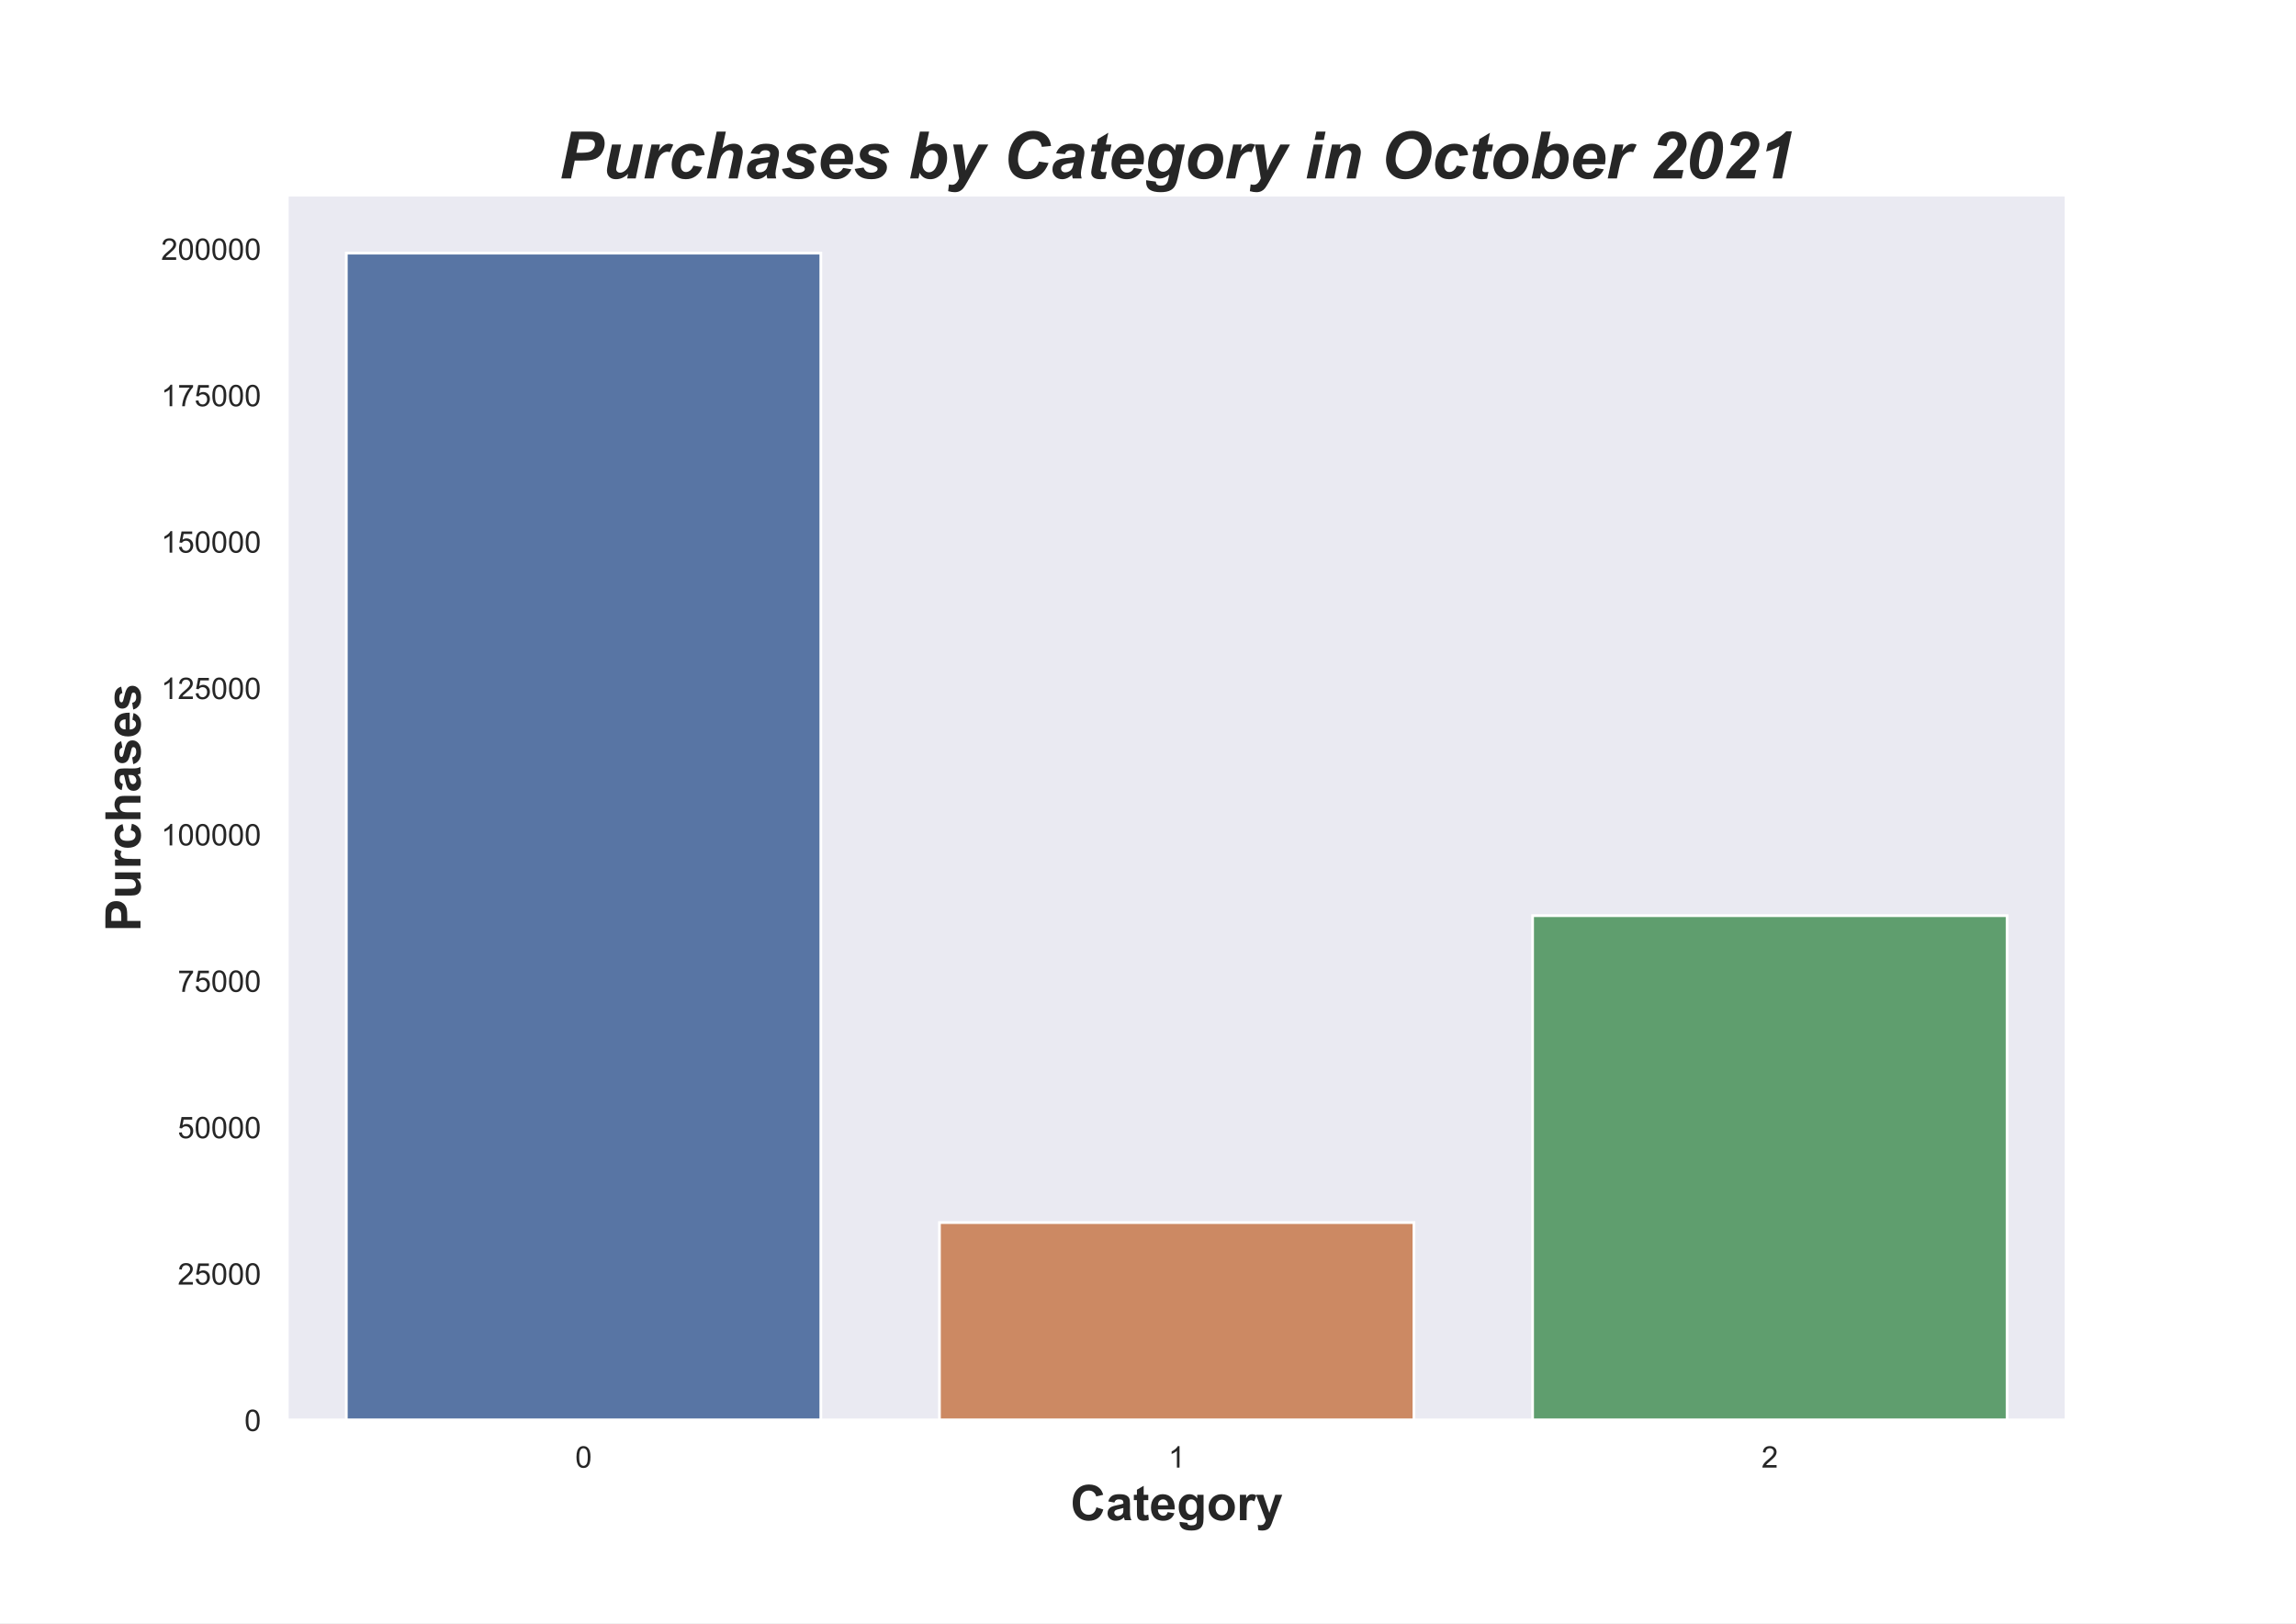
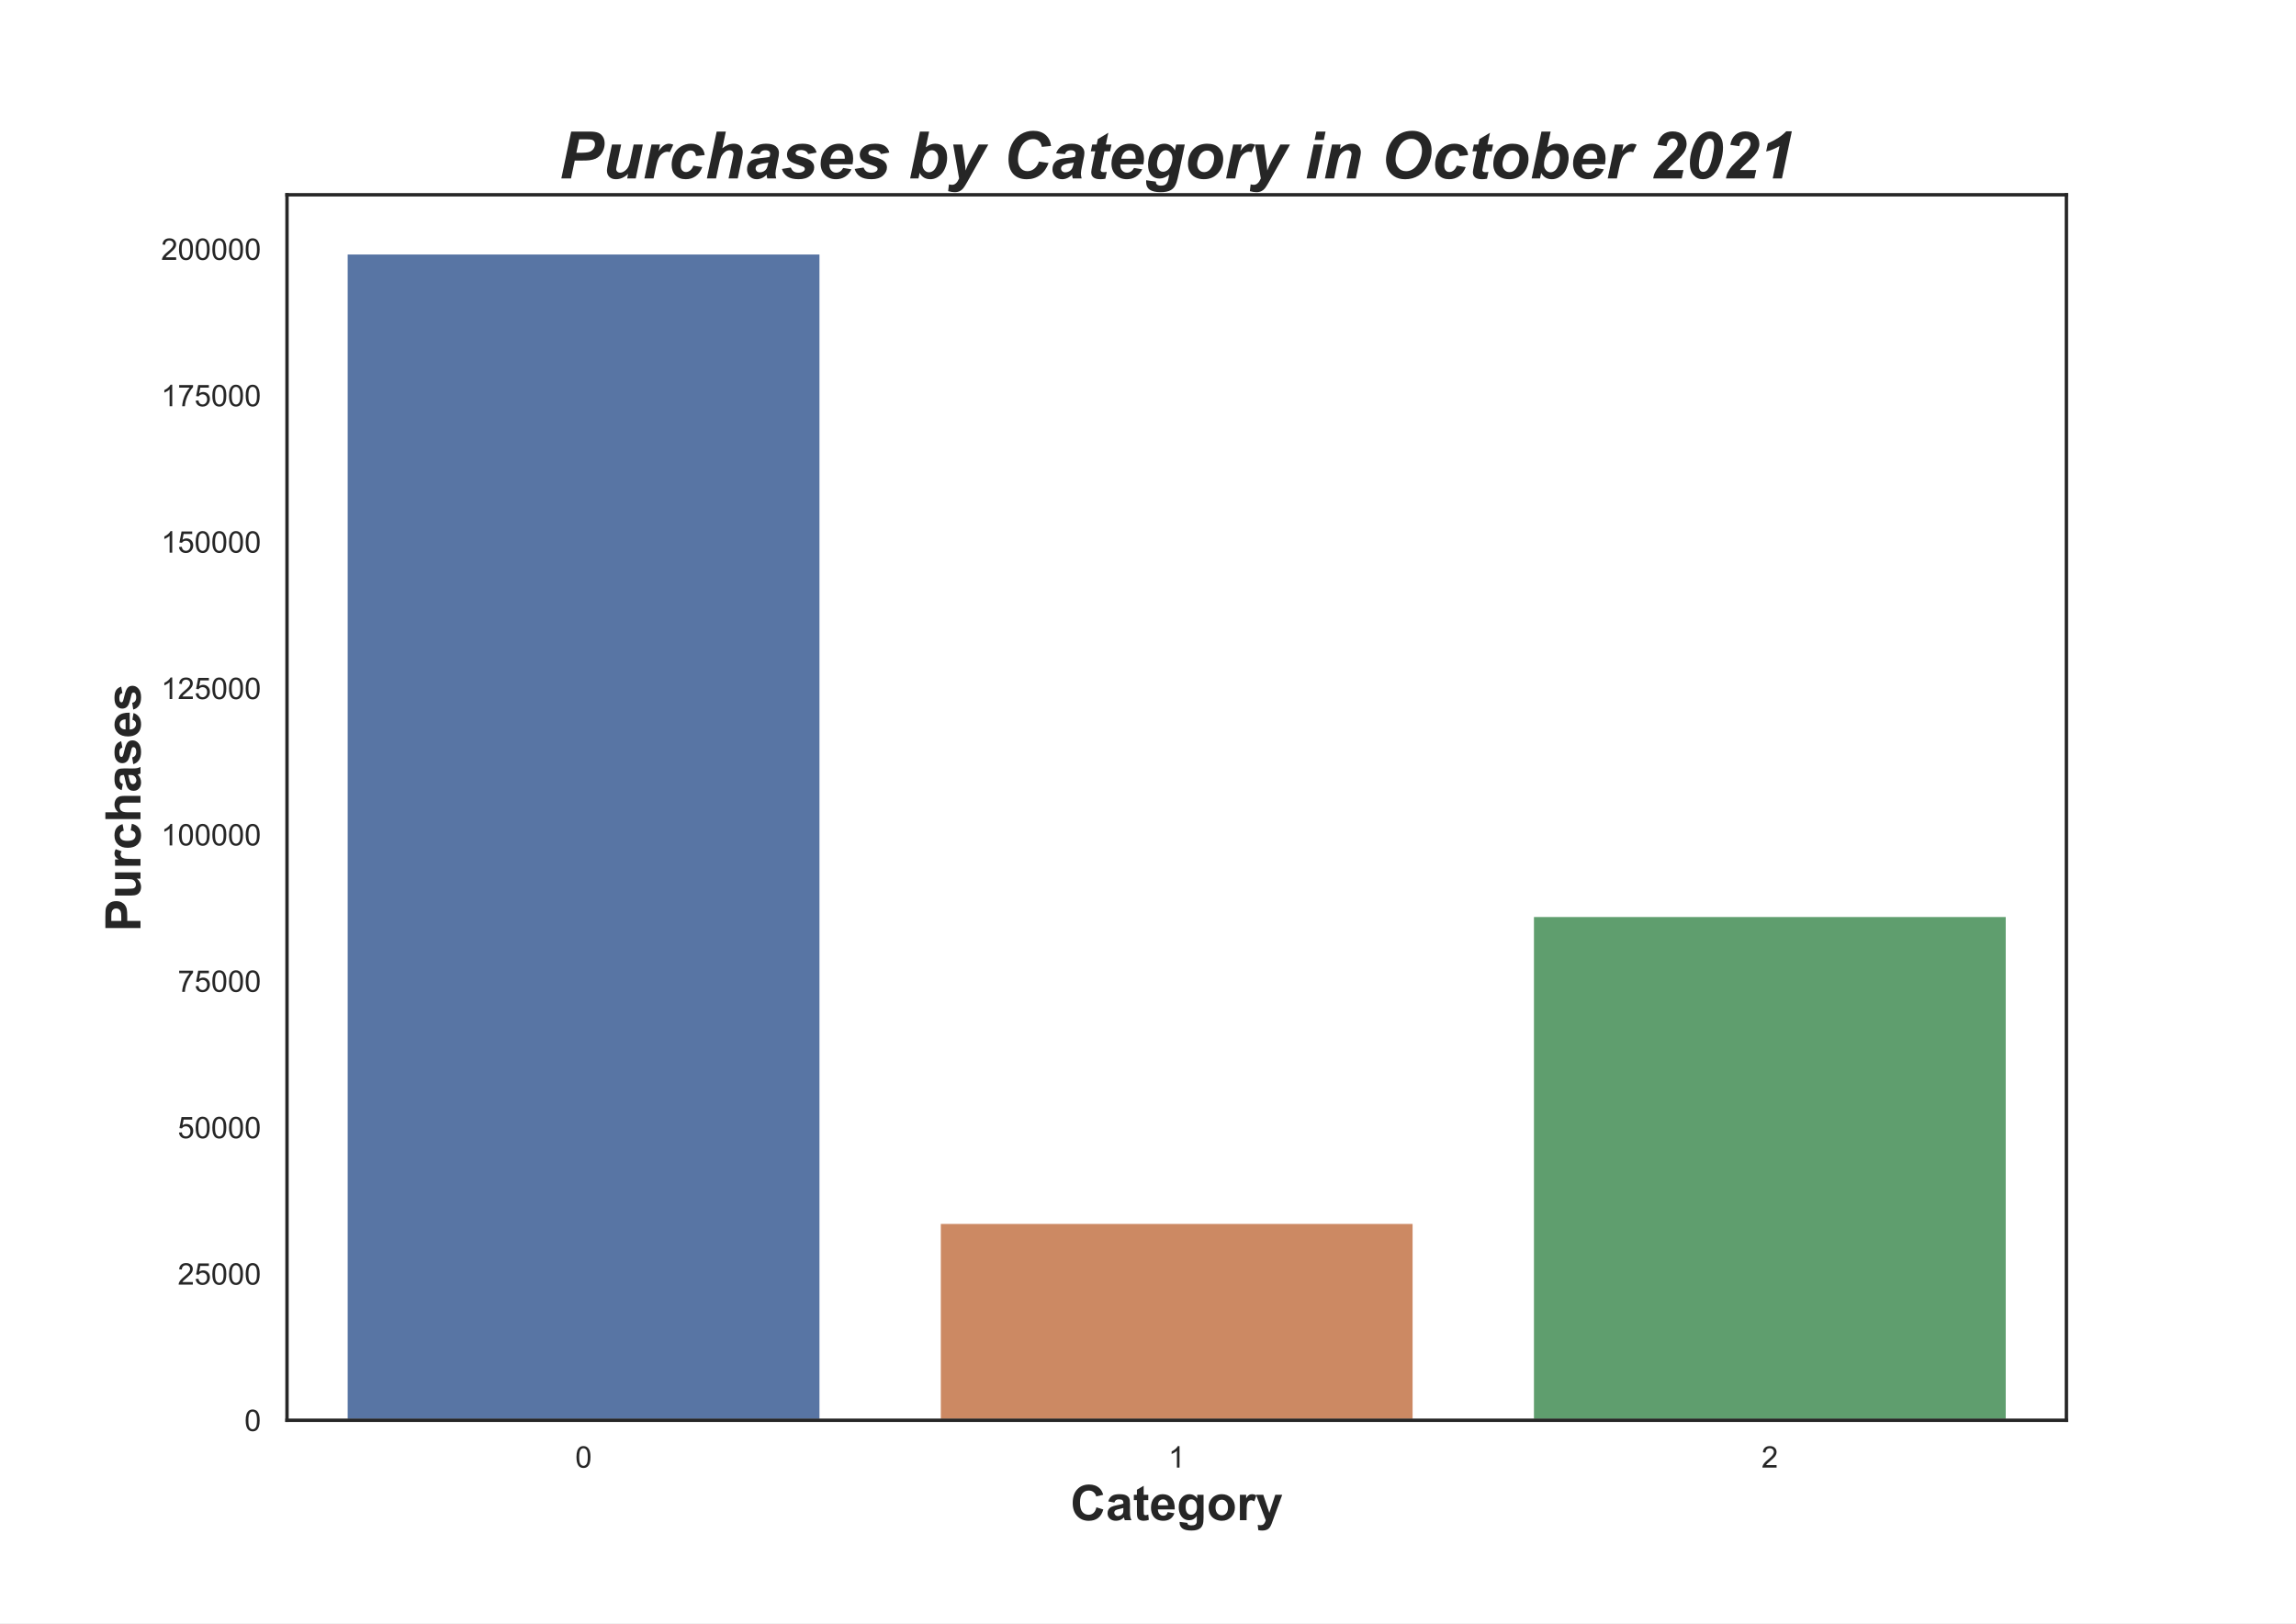
<svg xmlns="http://www.w3.org/2000/svg" xmlns:xlink="http://www.w3.org/1999/xlink" height="595.44pt" version="1.1" viewBox="0 0 842.4 595.44" width="842.4pt">
  <defs>
    <style type="text/css">
*{stroke-linecap:butt;stroke-linejoin:round;}
  </style>
  </defs>
  <g id="figure_1">
    <g id="patch_1">
      <path d="M 0 595.44  L 842.4 595.44  L 842.4 0  L 0 0  z " style="fill:#ffffff;" />
    </g>
    <g id="axes_1">
      <g id="patch_2">
-         <path d="M 105.3 521.01  L 758.16 521.01  L 758.16 71.453  L 105.3 71.453  z " style="fill:#eaeaf2;" />
+         <path d="M 105.3 521.01  L 758.16 521.01  L 758.16 71.453  L 105.3 71.453  z " style="fill:#ffffff;" />
      </g>
      <g id="matplotlib.axis_1">
        <g id="xtick_1">
          <g id="text_1">
            <defs>
              <path d="M 4.156 35.297  Q 4.156 48 6.766 55.734  Q 9.375 63.484 14.516 67.672  Q 19.672 71.875 27.484 71.875  Q 33.25 71.875 37.594 69.547  Q 41.938 67.234 44.766 62.859  Q 47.609 58.5 49.219 52.219  Q 50.828 45.953 50.828 35.297  Q 50.828 22.703 48.234 14.969  Q 45.656 7.234 40.5 3  Q 35.359 -1.219 27.484 -1.219  Q 17.141 -1.219 11.234 6.203  Q 4.156 15.141 4.156 35.297  z M 13.188 35.297  Q 13.188 17.672 17.312 11.828  Q 21.438 6 27.484 6  Q 33.547 6 37.672 11.859  Q 41.797 17.719 41.797 35.297  Q 41.797 52.984 37.672 58.781  Q 33.547 64.594 27.391 64.594  Q 21.344 64.594 17.719 59.469  Q 13.188 52.938 13.188 35.297  z " id="ArialMT-48" />
            </defs>
            <g style="fill:#262626;" transform="translate(211.0515 538.3836)scale(0.11 -0.11)">
              <use xlink:href="#ArialMT-48" />
            </g>
          </g>
        </g>
        <g id="xtick_2">
          <g id="text_2">
            <defs>
              <path d="M 37.25 0  L 28.469 0  L 28.469 56  Q 25.297 52.984 20.141 49.953  Q 14.984 46.922 10.891 45.406  L 10.891 53.906  Q 18.266 57.375 23.781 62.297  Q 29.297 67.234 31.594 71.875  L 37.25 71.875  z " id="ArialMT-49" />
            </defs>
            <g style="fill:#262626;" transform="translate(428.6715 538.3836)scale(0.11 -0.11)">
              <use xlink:href="#ArialMT-49" />
            </g>
          </g>
        </g>
        <g id="xtick_3">
          <g id="text_3">
            <defs>
              <path d="M 50.344 8.453  L 50.344 0  L 3.031 0  Q 2.938 3.172 4.047 6.109  Q 5.859 10.938 9.828 15.625  Q 13.812 20.312 21.344 26.469  Q 33.016 36.031 37.109 41.625  Q 41.219 47.219 41.219 52.203  Q 41.219 57.422 37.469 61  Q 33.734 64.594 27.734 64.594  Q 21.391 64.594 17.578 60.781  Q 13.766 56.984 13.719 50.25  L 4.688 51.172  Q 5.609 61.281 11.656 66.578  Q 17.719 71.875 27.938 71.875  Q 38.234 71.875 44.234 66.156  Q 50.25 60.453 50.25 52  Q 50.25 47.703 48.484 43.547  Q 46.734 39.406 42.656 34.812  Q 38.578 30.219 29.109 22.219  Q 21.188 15.578 18.938 13.203  Q 16.703 10.844 15.234 8.453  z " id="ArialMT-50" />
            </defs>
            <g style="fill:#262626;" transform="translate(646.2915 538.3836)scale(0.11 -0.11)">
              <use xlink:href="#ArialMT-50" />
            </g>
          </g>
        </g>
        <g id="text_4">
          <defs>
            <path d="M 53.078 26.312  L 67.094 21.875  Q 63.875 10.156 56.375 4.469  Q 48.875 -1.219 37.359 -1.219  Q 23.094 -1.219 13.906 8.516  Q 4.734 18.266 4.734 35.156  Q 4.734 53.031 13.953 62.906  Q 23.188 72.797 38.234 72.797  Q 51.375 72.797 59.578 65.047  Q 64.453 60.453 66.891 51.859  L 52.594 48.438  Q 51.312 54 47.281 57.219  Q 43.266 60.453 37.5 60.453  Q 29.547 60.453 24.578 54.734  Q 19.625 49.031 19.625 36.234  Q 19.625 22.656 24.5 16.891  Q 29.391 11.141 37.203 11.141  Q 42.969 11.141 47.109 14.797  Q 51.266 18.453 53.078 26.312  z " id="Arial-BoldMT-67" />
            <path d="M 17.438 36.031  L 4.984 38.281  Q 7.078 45.797 12.203 49.406  Q 17.328 53.031 27.438 53.031  Q 36.625 53.031 41.109 50.859  Q 45.609 48.688 47.438 45.344  Q 49.266 42 49.266 33.062  L 49.125 17.047  Q 49.125 10.203 49.781 6.953  Q 50.438 3.719 52.25 0  L 38.672 0  Q 38.141 1.375 37.359 4.047  Q 37.016 5.281 36.859 5.672  Q 33.344 2.25 29.344 0.531  Q 25.344 -1.172 20.797 -1.172  Q 12.797 -1.172 8.172 3.172  Q 3.562 7.516 3.562 14.156  Q 3.562 18.562 5.656 22  Q 7.766 25.438 11.547 27.266  Q 15.328 29.109 22.469 30.469  Q 32.078 32.281 35.797 33.844  L 35.797 35.203  Q 35.797 39.156 33.844 40.844  Q 31.891 42.531 26.469 42.531  Q 22.797 42.531 20.75 41.094  Q 18.703 39.656 17.438 36.031  z M 35.797 24.906  Q 33.156 24.031 27.438 22.797  Q 21.734 21.578 19.969 20.406  Q 17.281 18.5 17.281 15.578  Q 17.281 12.703 19.422 10.594  Q 21.578 8.5 24.906 8.5  Q 28.609 8.5 31.984 10.938  Q 34.469 12.797 35.25 15.484  Q 35.797 17.234 35.797 22.172  z " id="Arial-BoldMT-97" />
            <path d="M 30.953 51.859  L 30.953 40.922  L 21.578 40.922  L 21.578 20.016  Q 21.578 13.672 21.844 12.625  Q 22.125 11.578 23.078 10.891  Q 24.031 10.203 25.391 10.203  Q 27.297 10.203 30.906 11.531  L 32.078 0.875  Q 27.297 -1.172 21.234 -1.172  Q 17.531 -1.172 14.547 0.062  Q 11.578 1.312 10.188 3.297  Q 8.797 5.281 8.25 8.641  Q 7.812 11.031 7.812 18.312  L 7.812 40.922  L 1.516 40.922  L 1.516 51.859  L 7.812 51.859  L 7.812 62.156  L 21.578 70.172  L 21.578 51.859  z " id="Arial-BoldMT-116" />
            <path d="M 37.203 16.5  L 50.875 14.203  Q 48.25 6.688 42.547 2.75  Q 36.859 -1.172 28.328 -1.172  Q 14.797 -1.172 8.297 7.672  Q 3.172 14.75 3.172 25.531  Q 3.172 38.422 9.906 45.719  Q 16.656 53.031 26.953 53.031  Q 38.531 53.031 45.219 45.391  Q 51.906 37.75 51.609 21.969  L 17.234 21.969  Q 17.391 15.875 20.562 12.469  Q 23.734 9.078 28.469 9.078  Q 31.688 9.078 33.875 10.828  Q 36.078 12.594 37.203 16.5  z M 37.984 30.375  Q 37.844 36.328 34.906 39.422  Q 31.984 42.531 27.781 42.531  Q 23.297 42.531 20.359 39.266  Q 17.438 35.984 17.484 30.375  z " id="Arial-BoldMT-101" />
            <path d="M 5.906 -3.422  L 21.578 -5.328  Q 21.969 -8.062 23.391 -9.078  Q 25.344 -10.547 29.547 -10.547  Q 34.906 -10.547 37.594 -8.938  Q 39.406 -7.859 40.328 -5.469  Q 40.969 -3.766 40.969 0.828  L 40.969 8.406  Q 34.812 0 25.438 0  Q 14.984 0 8.891 8.844  Q 4.109 15.828 4.109 26.219  Q 4.109 39.266 10.375 46.141  Q 16.656 53.031 25.984 53.031  Q 35.594 53.031 41.844 44.578  L 41.844 51.859  L 54.688 51.859  L 54.688 5.328  Q 54.688 -3.859 53.172 -8.391  Q 51.656 -12.938 48.922 -15.516  Q 46.188 -18.109 41.625 -19.578  Q 37.062 -21.047 30.078 -21.047  Q 16.891 -21.047 11.375 -16.531  Q 5.859 -12.016 5.859 -5.078  Q 5.859 -4.391 5.906 -3.422  z M 18.172 27  Q 18.172 18.75 21.359 14.906  Q 24.562 11.078 29.25 11.078  Q 34.281 11.078 37.75 15.016  Q 41.219 18.953 41.219 26.656  Q 41.219 34.719 37.891 38.625  Q 34.578 42.531 29.5 42.531  Q 24.562 42.531 21.359 38.688  Q 18.172 34.859 18.172 27  z " id="Arial-BoldMT-103" />
            <path d="M 4 26.656  Q 4 33.5 7.375 39.891  Q 10.75 46.297 16.922 49.656  Q 23.094 53.031 30.719 53.031  Q 42.484 53.031 50 45.391  Q 57.516 37.75 57.516 26.078  Q 57.516 14.312 49.922 6.562  Q 42.328 -1.172 30.812 -1.172  Q 23.688 -1.172 17.219 2.047  Q 10.75 5.281 7.375 11.5  Q 4 17.719 4 26.656  z M 18.062 25.922  Q 18.062 18.219 21.719 14.109  Q 25.391 10.016 30.766 10.016  Q 36.141 10.016 39.766 14.109  Q 43.406 18.219 43.406 26.031  Q 43.406 33.641 39.766 37.734  Q 36.141 41.844 30.766 41.844  Q 25.391 41.844 21.719 37.734  Q 18.062 33.641 18.062 25.922  z " id="Arial-BoldMT-111" />
            <path d="M 20.312 0  L 6.594 0  L 6.594 51.859  L 19.344 51.859  L 19.344 44.484  Q 22.609 49.703 25.219 51.359  Q 27.828 53.031 31.156 53.031  Q 35.844 53.031 40.188 50.438  L 35.938 38.484  Q 32.469 40.719 29.5 40.719  Q 26.609 40.719 24.609 39.125  Q 22.609 37.547 21.453 33.391  Q 20.312 29.25 20.312 16.016  z " id="Arial-BoldMT-114" />
            <path d="M 0.688 51.859  L 15.281 51.859  L 27.688 15.047  L 39.797 51.859  L 54 51.859  L 35.688 1.953  L 32.422 -7.078  Q 30.609 -11.625 28.969 -14.016  Q 27.344 -16.406 25.219 -17.891  Q 23.094 -19.391 19.984 -20.219  Q 16.891 -21.047 12.984 -21.047  Q 9.031 -21.047 5.219 -20.219  L 4 -9.469  Q 7.234 -10.109 9.812 -10.109  Q 14.594 -10.109 16.891 -7.297  Q 19.188 -4.5 20.406 -0.141  z " id="Arial-BoldMT-121" />
          </defs>
          <g style="fill:#262626;" transform="translate(392.722 557.6733)scale(0.18 -0.18)">
            <use xlink:href="#Arial-BoldMT-67" />
            <use x="72.217" xlink:href="#Arial-BoldMT-97" />
            <use x="127.832" xlink:href="#Arial-BoldMT-116" />
            <use x="161.133" xlink:href="#Arial-BoldMT-101" />
            <use x="216.748" xlink:href="#Arial-BoldMT-103" />
            <use x="277.832" xlink:href="#Arial-BoldMT-111" />
            <use x="338.916" xlink:href="#Arial-BoldMT-114" />
            <use x="377.832" xlink:href="#Arial-BoldMT-121" />
          </g>
        </g>
      </g>
      <g id="matplotlib.axis_2">
        <g id="ytick_1">
          <g id="text_5">
            <g style="fill:#262626;" transform="translate(89.68297 524.9468)scale(0.11 -0.11)">
              <use xlink:href="#ArialMT-48" />
            </g>
          </g>
        </g>
        <g id="ytick_2">
          <g id="text_6">
            <defs>
              <path d="M 4.156 18.75  L 13.375 19.531  Q 14.406 12.797 18.141 9.391  Q 21.875 6 27.156 6  Q 33.5 6 37.891 10.781  Q 42.281 15.578 42.281 23.484  Q 42.281 31 38.062 35.344  Q 33.844 39.703 27 39.703  Q 22.75 39.703 19.328 37.766  Q 15.922 35.844 13.969 32.766  L 5.719 33.844  L 12.641 70.609  L 48.25 70.609  L 48.25 62.203  L 19.672 62.203  L 15.828 42.969  Q 22.266 47.469 29.344 47.469  Q 38.719 47.469 45.156 40.969  Q 51.609 34.469 51.609 24.266  Q 51.609 14.547 45.953 7.469  Q 39.062 -1.219 27.156 -1.219  Q 17.391 -1.219 11.203 4.25  Q 5.031 9.719 4.156 18.75  z " id="ArialMT-53" />
            </defs>
            <g style="fill:#262626;" transform="translate(65.21484 471.2442)scale(0.11 -0.11)">
              <use xlink:href="#ArialMT-50" />
              <use x="55.615" xlink:href="#ArialMT-53" />
              <use x="111.23" xlink:href="#ArialMT-48" />
              <use x="166.846" xlink:href="#ArialMT-48" />
              <use x="222.461" xlink:href="#ArialMT-48" />
            </g>
          </g>
        </g>
        <g id="ytick_3">
          <g id="text_7">
            <g style="fill:#262626;" transform="translate(65.21484 417.5416)scale(0.11 -0.11)">
              <use xlink:href="#ArialMT-53" />
              <use x="55.615" xlink:href="#ArialMT-48" />
              <use x="111.23" xlink:href="#ArialMT-48" />
              <use x="166.846" xlink:href="#ArialMT-48" />
              <use x="222.461" xlink:href="#ArialMT-48" />
            </g>
          </g>
        </g>
        <g id="ytick_4">
          <g id="text_8">
            <defs>
              <path d="M 4.734 62.203  L 4.734 70.656  L 51.078 70.656  L 51.078 63.812  Q 44.234 56.547 37.516 44.484  Q 30.812 32.422 27.156 19.672  Q 24.516 10.688 23.781 0  L 14.75 0  Q 14.891 8.453 18.062 20.406  Q 21.234 32.375 27.172 43.484  Q 33.109 54.594 39.797 62.203  z " id="ArialMT-55" />
            </defs>
            <g style="fill:#262626;" transform="translate(65.21484 363.8391)scale(0.11 -0.11)">
              <use xlink:href="#ArialMT-55" />
              <use x="55.615" xlink:href="#ArialMT-53" />
              <use x="111.23" xlink:href="#ArialMT-48" />
              <use x="166.846" xlink:href="#ArialMT-48" />
              <use x="222.461" xlink:href="#ArialMT-48" />
            </g>
          </g>
        </g>
        <g id="ytick_5">
          <g id="text_9">
            <g style="fill:#262626;" transform="translate(59.09781 310.1365)scale(0.11 -0.11)">
              <use xlink:href="#ArialMT-49" />
              <use x="55.615" xlink:href="#ArialMT-48" />
              <use x="111.23" xlink:href="#ArialMT-48" />
              <use x="166.846" xlink:href="#ArialMT-48" />
              <use x="222.461" xlink:href="#ArialMT-48" />
              <use x="278.076" xlink:href="#ArialMT-48" />
            </g>
          </g>
        </g>
        <g id="ytick_6">
          <g id="text_10">
            <g style="fill:#262626;" transform="translate(59.09781 256.4339)scale(0.11 -0.11)">
              <use xlink:href="#ArialMT-49" />
              <use x="55.615" xlink:href="#ArialMT-50" />
              <use x="111.23" xlink:href="#ArialMT-53" />
              <use x="166.846" xlink:href="#ArialMT-48" />
              <use x="222.461" xlink:href="#ArialMT-48" />
              <use x="278.076" xlink:href="#ArialMT-48" />
            </g>
          </g>
        </g>
        <g id="ytick_7">
          <g id="text_11">
            <g style="fill:#262626;" transform="translate(59.09781 202.7313)scale(0.11 -0.11)">
              <use xlink:href="#ArialMT-49" />
              <use x="55.615" xlink:href="#ArialMT-53" />
              <use x="111.23" xlink:href="#ArialMT-48" />
              <use x="166.846" xlink:href="#ArialMT-48" />
              <use x="222.461" xlink:href="#ArialMT-48" />
              <use x="278.076" xlink:href="#ArialMT-48" />
            </g>
          </g>
        </g>
        <g id="ytick_8">
          <g id="text_12">
            <g style="fill:#262626;" transform="translate(59.09781 149.0287)scale(0.11 -0.11)">
              <use xlink:href="#ArialMT-49" />
              <use x="55.615" xlink:href="#ArialMT-55" />
              <use x="111.23" xlink:href="#ArialMT-53" />
              <use x="166.846" xlink:href="#ArialMT-48" />
              <use x="222.461" xlink:href="#ArialMT-48" />
              <use x="278.076" xlink:href="#ArialMT-48" />
            </g>
          </g>
        </g>
        <g id="ytick_9">
          <g id="text_13">
            <g style="fill:#262626;" transform="translate(59.09781 95.32615)scale(0.11 -0.11)">
              <use xlink:href="#ArialMT-50" />
              <use x="55.615" xlink:href="#ArialMT-48" />
              <use x="111.23" xlink:href="#ArialMT-48" />
              <use x="166.846" xlink:href="#ArialMT-48" />
              <use x="222.461" xlink:href="#ArialMT-48" />
              <use x="278.076" xlink:href="#ArialMT-48" />
            </g>
          </g>
        </g>
        <g id="text_14">
          <defs>
            <path d="M 7.281 0  L 7.281 71.578  L 30.469 71.578  Q 43.656 71.578 47.656 70.516  Q 53.812 68.891 57.953 63.5  Q 62.109 58.109 62.109 49.562  Q 62.109 42.969 59.719 38.469  Q 57.328 33.984 53.641 31.422  Q 49.953 28.859 46.141 28.031  Q 40.969 27 31.156 27  L 21.734 27  L 21.734 0  z M 21.734 59.469  L 21.734 39.156  L 29.641 39.156  Q 38.188 39.156 41.062 40.281  Q 43.953 41.406 45.578 43.797  Q 47.219 46.188 47.219 49.359  Q 47.219 53.266 44.922 55.797  Q 42.625 58.344 39.109 58.984  Q 36.531 59.469 28.719 59.469  z " id="Arial-BoldMT-80" />
            <path d="M 41.312 0  L 41.312 7.766  Q 38.484 3.609 33.859 1.219  Q 29.25 -1.172 24.125 -1.172  Q 18.891 -1.172 14.734 1.125  Q 10.594 3.422 8.734 7.562  Q 6.891 11.719 6.891 19.047  L 6.891 51.859  L 20.609 51.859  L 20.609 28.031  Q 20.609 17.094 21.359 14.625  Q 22.125 12.156 24.125 10.719  Q 26.125 9.281 29.203 9.281  Q 32.719 9.281 35.5 11.203  Q 38.281 13.141 39.297 15.984  Q 40.328 18.844 40.328 29.984  L 40.328 51.859  L 54.047 51.859  L 54.047 0  z " id="Arial-BoldMT-117" />
            <path d="M 52.391 36.531  L 38.875 34.078  Q 38.188 38.141 35.766 40.188  Q 33.344 42.234 29.5 42.234  Q 24.359 42.234 21.312 38.688  Q 18.266 35.156 18.266 26.859  Q 18.266 17.625 21.359 13.812  Q 24.469 10.016 29.688 10.016  Q 33.594 10.016 36.078 12.234  Q 38.578 14.453 39.594 19.875  L 53.078 17.578  Q 50.984 8.297 45.016 3.562  Q 39.062 -1.172 29.047 -1.172  Q 17.672 -1.172 10.906 6  Q 4.156 13.188 4.156 25.875  Q 4.156 38.719 10.938 45.875  Q 17.719 53.031 29.297 53.031  Q 38.766 53.031 44.359 48.953  Q 49.953 44.875 52.391 36.531  z " id="Arial-BoldMT-99" />
            <path d="M 20.844 71.578  L 20.844 45.266  Q 27.484 53.031 36.719 53.031  Q 41.453 53.031 45.266 51.266  Q 49.078 49.516 51 46.781  Q 52.938 44.047 53.641 40.719  Q 54.344 37.406 54.344 30.422  L 54.344 0  L 40.625 0  L 40.625 27.391  Q 40.625 35.547 39.844 37.734  Q 39.062 39.938 37.078 41.234  Q 35.109 42.531 32.125 42.531  Q 28.719 42.531 26.031 40.859  Q 23.344 39.203 22.094 35.859  Q 20.844 32.516 20.844 25.984  L 20.844 0  L 7.125 0  L 7.125 71.578  z " id="Arial-BoldMT-104" />
            <path d="M 2.344 14.797  L 16.109 16.891  Q 17 12.891 19.672 10.812  Q 22.359 8.734 27.203 8.734  Q 32.516 8.734 35.203 10.688  Q 37.016 12.062 37.016 14.359  Q 37.016 15.922 36.031 16.938  Q 35.016 17.922 31.453 18.75  Q 14.844 22.406 10.406 25.438  Q 4.25 29.641 4.25 37.109  Q 4.25 43.844 9.562 48.438  Q 14.891 53.031 26.078 53.031  Q 36.719 53.031 41.891 49.562  Q 47.078 46.094 49.031 39.312  L 36.078 36.922  Q 35.25 39.938 32.922 41.547  Q 30.609 43.172 26.312 43.172  Q 20.906 43.172 18.562 41.656  Q 17 40.578 17 38.875  Q 17 37.406 18.359 36.375  Q 20.219 35.016 31.172 32.516  Q 42.141 30.031 46.484 26.422  Q 50.781 22.75 50.781 16.219  Q 50.781 9.078 44.828 3.953  Q 38.875 -1.172 27.203 -1.172  Q 16.609 -1.172 10.422 3.125  Q 4.25 7.422 2.344 14.797  z " id="Arial-BoldMT-115" />
          </defs>
          <g style="fill:#262626;" transform="translate(51.54563 341.7559)rotate(-90)scale(0.18 -0.18)">
            <use xlink:href="#Arial-BoldMT-80" />
            <use x="66.699" xlink:href="#Arial-BoldMT-117" />
            <use x="127.783" xlink:href="#Arial-BoldMT-114" />
            <use x="166.699" xlink:href="#Arial-BoldMT-99" />
            <use x="222.314" xlink:href="#Arial-BoldMT-104" />
            <use x="283.398" xlink:href="#Arial-BoldMT-97" />
            <use x="339.014" xlink:href="#Arial-BoldMT-115" />
            <use x="394.629" xlink:href="#Arial-BoldMT-101" />
            <use x="450.244" xlink:href="#Arial-BoldMT-115" />
          </g>
        </g>
      </g>
      <g id="patch_3">
-         <path clip-path="url(#p8ffc4a33d9)" d="M 127.062 521.01  L 301.158 521.01  L 301.158 92.86  L 127.062 92.86  z " style="fill:#5875a4;stroke:#ffffff;stroke-linejoin:miter;" />
+         <path clip-path="url(#pc723adba0a)" d="M 127.062 521.01  L 301.158 521.01  L 301.158 92.86  L 127.062 92.86  z " style="fill:#5875a4;stroke:#ffffff;stroke-linejoin:miter;" />
      </g>
      <g id="patch_4">
-         <path clip-path="url(#p8ffc4a33d9)" d="M 344.682 521.01  L 518.778 521.01  L 518.778 448.485  L 344.682 448.485  z " style="fill:#cc8963;stroke:#ffffff;stroke-linejoin:miter;" />
+         <path clip-path="url(#pc723adba0a)" d="M 344.682 521.01  L 518.778 521.01  L 518.778 448.485  L 344.682 448.485  z " style="fill:#cc8963;stroke:#ffffff;stroke-linejoin:miter;" />
      </g>
      <g id="patch_5">
-         <path clip-path="url(#p8ffc4a33d9)" d="M 562.302 521.01  L 736.398 521.01  L 736.398 335.887  L 562.302 335.887  z " style="fill:#5f9e6e;stroke:#ffffff;stroke-linejoin:miter;" />
+         <path clip-path="url(#pc723adba0a)" d="M 562.302 521.01  L 736.398 521.01  L 736.398 335.887  L 562.302 335.887  z " style="fill:#5f9e6e;stroke:#ffffff;stroke-linejoin:miter;" />
      </g>
      <g id="line2d_1">
-         <path clip-path="url(#p8ffc4a33d9)" d="M 0 0  " style="fill:none;stroke:#424242;stroke-linecap:round;stroke-width:2.7;" />
+         <path clip-path="url(#pc723adba0a)" d="M 0 0  " style="fill:none;stroke:#424242;stroke-linecap:round;stroke-width:2.7;" />
      </g>
      <g id="line2d_2">
-         <path clip-path="url(#p8ffc4a33d9)" d="M 0 0  " style="fill:none;stroke:#424242;stroke-linecap:round;stroke-width:2.7;" />
+         <path clip-path="url(#pc723adba0a)" d="M 0 0  " style="fill:none;stroke:#424242;stroke-linecap:round;stroke-width:2.7;" />
      </g>
      <g id="line2d_3">
-         <path clip-path="url(#p8ffc4a33d9)" d="M 0 0  " style="fill:none;stroke:#424242;stroke-linecap:round;stroke-width:2.7;" />
+         <path clip-path="url(#pc723adba0a)" d="M 0 0  " style="fill:none;stroke:#424242;stroke-linecap:round;stroke-width:2.7;" />
      </g>
      <g id="patch_6">
-         <path d="M 105.3 521.01  L 105.3 71.453  " style="fill:none;stroke:#ffffff;stroke-linecap:square;stroke-linejoin:miter;stroke-width:1.25;" />
+         <path d="M 105.3 521.01  L 105.3 71.453  " style="fill:none;stroke:#262626;stroke-linecap:square;stroke-linejoin:miter;stroke-width:1.25;" />
      </g>
      <g id="patch_7">
-         <path d="M 758.16 521.01  L 758.16 71.453  " style="fill:none;stroke:#ffffff;stroke-linecap:square;stroke-linejoin:miter;stroke-width:1.25;" />
+         <path d="M 758.16 521.01  L 758.16 71.453  " style="fill:none;stroke:#262626;stroke-linecap:square;stroke-linejoin:miter;stroke-width:1.25;" />
      </g>
      <g id="patch_8">
-         <path d="M 105.3 521.01  L 758.16 521.01  " style="fill:none;stroke:#ffffff;stroke-linecap:square;stroke-linejoin:miter;stroke-width:1.25;" />
+         <path d="M 105.3 521.01  L 758.16 521.01  " style="fill:none;stroke:#262626;stroke-linecap:square;stroke-linejoin:miter;stroke-width:1.25;" />
      </g>
      <g id="patch_9">
-         <path d="M 105.3 71.453  L 758.16 71.453  " style="fill:none;stroke:#ffffff;stroke-linecap:square;stroke-linejoin:miter;stroke-width:1.25;" />
+         <path d="M 105.3 71.453  L 758.16 71.453  " style="fill:none;stroke:#262626;stroke-linecap:square;stroke-linejoin:miter;stroke-width:1.25;" />
      </g>
      <g id="text_15">
        <defs>
          <path d="M 18.797 0  L 4.047 0  L 19.047 71.578  L 48.141 71.578  Q 55.906 71.578 60.422 69.75  Q 64.938 67.922 67.578 63.688  Q 70.219 59.469 70.219 53.609  Q 70.219 48.188 68.109 43.062  Q 66.016 37.938 62.953 34.859  Q 59.906 31.781 56.391 30.188  Q 52.875 28.609 46.922 27.781  Q 43.453 27.297 33.938 27.297  L 24.516 27.297  z M 26.953 39.156  L 31.5 39.156  Q 43.172 39.156 47.078 40.625  Q 50.984 42.094 53.219 45.312  Q 55.469 48.531 55.469 52.391  Q 55.469 54.984 54.312 56.641  Q 53.172 58.297 51.094 59.047  Q 49.031 59.812 41.844 59.812  L 31.297 59.812  z " id="Arial-BoldItalicMT-80" />
          <path d="M 14.75 51.859  L 28.766 51.859  L 22.359 21.141  Q 21.188 15.625 21.188 14.266  Q 21.188 12.016 22.844 10.406  Q 24.516 8.797 27.094 8.797  Q 28.953 8.797 30.75 9.5  Q 32.562 10.203 34.469 11.641  Q 36.375 13.094 37.891 14.938  Q 39.406 16.797 40.719 19.828  Q 41.656 22.078 42.719 27.156  L 47.906 51.859  L 61.922 51.859  L 51.078 0  L 37.984 0  L 39.453 7.031  Q 30.859 -1.219 20.75 -1.219  Q 14.359 -1.219 10.688 2.438  Q 7.031 6.109 7.031 12.25  Q 7.031 14.938 8.688 22.953  z " id="Arial-BoldItalicMT-117" />
          <path d="M 14.062 51.859  L 27.156 51.859  L 25.047 41.797  Q 32.375 53.078 40.922 53.078  Q 43.953 53.078 47.406 51.562  L 42.047 40.094  Q 40.141 40.766 37.984 40.766  Q 34.375 40.766 30.641 38.031  Q 26.906 35.297 24.797 30.734  Q 22.703 26.172 20.656 16.266  L 17.234 0  L 3.219 0  z " id="Arial-BoldItalicMT-114" />
          <path d="M 39.156 19.531  L 52.781 17.328  Q 49.422 8.25 42.828 3.516  Q 36.234 -1.219 27.547 -1.219  Q 17.625 -1.219 11.812 4.688  Q 6 10.594 6 20.953  Q 6 29.391 9.516 36.906  Q 13.031 44.438 20.109 48.75  Q 27.203 53.078 35.641 53.078  Q 44.828 53.078 50.297 48.281  Q 55.766 43.5 56.453 35.688  L 43.109 34.281  Q 42.625 38.625 40.453 40.672  Q 38.281 42.719 34.766 42.719  Q 30.719 42.719 27.203 39.688  Q 23.688 36.672 21.797 30.641  Q 19.922 24.609 19.922 19.344  Q 19.922 14.75 22.172 12.25  Q 24.422 9.766 27.781 9.766  Q 31.156 9.766 34.281 12.203  Q 37.406 14.656 39.156 19.531  z " id="Arial-BoldItalicMT-99" />
          <path d="M 18.219 0  L 4.203 0  L 19.188 71.578  L 33.203 71.578  L 27.828 46.094  Q 32.562 49.812 36.656 51.438  Q 40.766 53.078 45.453 53.078  Q 51.766 53.078 55.422 49.453  Q 59.078 45.844 59.078 39.984  Q 59.078 36.859 57.719 30.328  L 51.375 0  L 37.359 0  L 43.844 30.906  Q 44.875 35.938 44.875 37.359  Q 44.875 39.938 43.266 41.5  Q 41.656 43.062 38.875 43.062  Q 35.359 43.062 32.125 40.625  Q 27.938 37.406 25.734 32.719  Q 24.516 30.125 22.516 20.562  z " id="Arial-BoldItalicMT-104" />
          <path d="M 23.781 37.156  L 10.109 38.328  Q 12.453 45.266 18.281 49.172  Q 24.125 53.078 33.734 53.078  Q 43.75 53.078 48.531 49.047  Q 53.328 45.016 53.328 39.203  Q 53.328 36.859 52.906 34.219  Q 52.484 31.594 50 20.359  Q 47.953 11.078 47.953 7.375  Q 47.953 4.047 49.125 0  L 35.5 0  Q 34.672 2.828 34.469 5.859  Q 31.391 2.438 27.391 0.609  Q 23.391 -1.219 19.344 -1.219  Q 12.891 -1.219 8.688 3  Q 4.5 7.234 4.5 13.875  Q 4.5 21.297 9.109 25.734  Q 13.719 30.172 25.594 31.109  Q 35.594 31.938 38.969 33.109  Q 39.844 36.031 39.844 37.797  Q 39.844 40.047 38.031 41.547  Q 36.234 43.062 32.672 43.062  Q 28.906 43.062 26.734 41.516  Q 24.562 39.984 23.781 37.156  z M 37.109 24.172  Q 35.844 23.828 33.734 23.531  Q 23.188 22.266 19.969 19.828  Q 17.672 18.062 17.672 15.094  Q 17.672 12.641 19.422 10.953  Q 21.188 9.281 24.078 9.281  Q 27.25 9.281 30.047 10.812  Q 32.859 12.359 34.25 14.766  Q 35.641 17.188 36.719 22.312  z " id="Arial-BoldItalicMT-97" />
          <path d="M 2.203 14.5  L 15.766 16.656  Q 17.578 12.359 20.266 10.578  Q 22.953 8.797 27.594 8.797  Q 32.375 8.797 35.25 10.938  Q 37.25 12.406 37.25 14.5  Q 37.25 15.922 36.234 17.047  Q 35.156 18.109 30.422 19.672  Q 17.719 23.875 14.703 26.312  Q 9.969 30.125 9.969 36.281  Q 9.969 42.438 14.547 46.875  Q 20.953 53.078 33.547 53.078  Q 43.562 53.078 48.688 49.406  Q 53.812 45.75 55.172 39.5  L 42.234 37.25  Q 41.219 40.094 38.922 41.5  Q 35.797 43.406 31.391 43.406  Q 27 43.406 25.062 41.938  Q 23.141 40.484 23.141 38.578  Q 23.141 36.625 25.094 35.359  Q 26.312 34.578 32.953 32.625  Q 43.219 29.641 46.688 26.766  Q 51.562 22.703 51.562 17  Q 51.562 9.625 45.359 4.203  Q 39.156 -1.219 27.875 -1.219  Q 16.656 -1.219 10.516 2.906  Q 4.391 7.031 2.203 14.5  z " id="Arial-BoldItalicMT-115" />
          <path d="M 54.5 21.578  L 19.344 21.578  Q 19.281 20.75 19.281 20.312  Q 19.281 15.141 22.234 11.969  Q 25.203 8.797 29.438 8.797  Q 36.422 8.797 40.328 16.016  L 52.875 13.922  Q 49.219 6.344 43.094 2.562  Q 36.969 -1.219 29.344 -1.219  Q 18.891 -1.219 12.344 5.391  Q 5.812 12.016 5.812 22.906  Q 5.812 33.547 11.719 41.844  Q 19.781 53.078 34.719 53.078  Q 44.234 53.078 49.844 47.188  Q 55.469 41.312 55.469 30.719  Q 55.469 25.641 54.5 21.578  z M 42.672 30.125  Q 42.719 31.062 42.719 31.547  Q 42.719 37.312 40.125 40.188  Q 37.547 43.062 33.203 43.062  Q 28.859 43.062 25.406 39.797  Q 21.969 36.531 20.75 30.125  z " id="Arial-BoldItalicMT-101" />
          <path id="Arial-BoldItalicMT-32" />
          <path d="M 3.609 0  L 18.562 71.578  L 32.625 71.578  L 27.594 47.656  Q 31.453 50.594 34.797 51.828  Q 38.141 53.078 42.094 53.078  Q 50.297 53.078 55.219 47.578  Q 60.156 42.094 60.156 31.594  Q 60.156 24.516 57.828 17.844  Q 55.516 11.188 51.625 7  Q 47.75 2.828 43.469 0.797  Q 39.203 -1.219 34.516 -1.219  Q 23.391 -1.219 18.172 8.547  L 16.359 0  z M 22.516 21.141  Q 22.516 15.922 25.469 12.641  Q 28.422 9.375 32.422 9.375  Q 35.938 9.375 39.125 11.906  Q 42.328 14.453 44.453 20.016  Q 46.578 25.594 46.578 31.25  Q 46.578 36.766 43.719 39.906  Q 40.875 43.062 36.812 43.062  Q 31.547 43.062 27.734 38.188  Q 22.516 31.5 22.516 21.141  z " id="Arial-BoldItalicMT-98" />
          <path d="M 8.344 51.859  L 22.312 51.859  L 25.828 26.031  Q 27.156 16.062 27.297 12.062  Q 30.031 20.016 34.812 28.859  L 47.219 51.859  L 62.062 51.859  L 30.031 -5.078  Q 26.078 -12.156 23.797 -14.984  Q 21.531 -17.828 18.328 -19.438  Q 15.141 -21.047 10.641 -21.047  Q 6.203 -21.047 0.641 -19.484  L 1.859 -9.031  Q 4.391 -9.766 6.781 -9.766  Q 13.234 -9.766 17.391 0  z " id="Arial-BoldItalicMT-121" />
          <path d="M 55.953 25.781  L 70.797 23.531  Q 66.453 11.469 57.766 5.094  Q 49.078 -1.266 37.406 -1.266  Q 24.266 -1.266 16.859 6.641  Q 9.469 14.547 9.469 29.594  Q 9.469 41.797 14.422 51.922  Q 19.391 62.062 28.172 67.422  Q 36.969 72.797 47.312 72.797  Q 58.938 72.797 66.109 66.578  Q 73.297 60.359 74.562 49.609  L 60.453 48.25  Q 59.281 54.5 55.938 57.297  Q 52.594 60.109 47.016 60.109  Q 40.922 60.109 35.625 56.391  Q 30.328 52.688 27.141 44.797  Q 23.969 36.922 23.969 29.047  Q 23.969 20.453 28.094 15.766  Q 32.234 11.078 38.375 11.078  Q 44.094 11.078 48.844 14.781  Q 53.609 18.5 55.953 25.781  z " id="Arial-BoldItalicMT-67" />
          <path d="M 7.516 41.453  L 9.672 51.859  L 16.5 51.859  L 18.219 60.156  L 34.281 69.828  L 30.516 51.859  L 39.062 51.859  L 36.922 41.453  L 28.328 41.453  L 23.781 19.734  Q 22.562 13.812 22.562 12.984  Q 22.562 11.375 23.578 10.469  Q 24.609 9.578 27.297 9.578  Q 28.219 9.578 31.938 9.906  L 29.734 -0.484  Q 26.125 -1.219 22.312 -1.219  Q 14.891 -1.219 11.516 1.641  Q 8.156 4.5 8.156 9.578  Q 8.156 11.969 9.969 20.609  L 14.312 41.453  z " id="Arial-BoldItalicMT-116" />
          <path d="M 3.266 -2.734  L 18.062 -4.891  Q 18.062 -7.125 18.797 -8.266  Q 19.531 -9.422 21.156 -10.219  Q 22.797 -11.031 25.641 -11.031  Q 30.078 -11.031 32.766 -9.281  Q 34.766 -7.906 36.031 -4.891  Q 36.812 -2.984 38.031 3.422  L 38.531 5.859  Q 31.25 -0.203 23.484 -0.203  Q 15.875 -0.203 10.984 5.172  Q 6.109 10.547 6.109 20.906  Q 6.109 30.031 9.422 37.641  Q 12.75 45.266 18.75 49.172  Q 24.75 53.078 31 53.078  Q 36.188 53.078 40.484 50.344  Q 44.781 47.609 47.172 42.672  L 49.125 51.859  L 62.25 51.859  L 53.266 8.641  Q 51.078 -1.766 49.562 -6.203  Q 48.047 -10.641 46.094 -13.281  Q 44.141 -15.922 41.156 -17.703  Q 38.188 -19.484 34.125 -20.266  Q 30.078 -21.047 25.344 -21.047  Q 14.359 -21.047 8.734 -17.281  Q 3.125 -13.531 3.125 -4.781  Q 3.125 -3.859 3.266 -2.734  z M 19.781 22.312  Q 19.781 16.406 22.438 13.297  Q 25.094 10.203 29.109 10.203  Q 32.766 10.203 36.203 12.984  Q 39.656 15.766 41.484 20.891  Q 43.312 26.031 43.312 30.812  Q 43.312 36.328 40.328 39.688  Q 37.359 43.062 33.453 43.062  Q 29.688 43.062 26.531 40.078  Q 23.391 37.109 21.344 30.906  Q 19.781 26.125 19.781 22.312  z " id="Arial-BoldItalicMT-103" />
          <path d="M 6.062 21.531  Q 6.062 35.938 14.188 44.5  Q 22.312 53.078 35.547 53.078  Q 47.016 53.078 53.453 46.75  Q 59.906 40.438 59.906 29.734  Q 59.906 17.141 51.844 7.953  Q 43.797 -1.219 30.281 -1.219  Q 22.953 -1.219 17.281 1.703  Q 11.625 4.641 8.844 10  Q 6.062 15.375 6.062 21.531  z M 46 31.547  Q 46 36.531 43.094 39.531  Q 40.188 42.531 35.594 42.531  Q 31.062 42.531 27.547 39.719  Q 24.031 36.922 22.078 31.562  Q 20.125 26.219 20.125 21.734  Q 20.125 16.156 23.141 12.891  Q 26.172 9.625 30.766 9.625  Q 36.531 9.625 40.438 14.547  Q 46 21.531 46 31.547  z " id="Arial-BoldItalicMT-111" />
          <path d="M 18.953 71.578  L 32.953 71.578  L 30.328 58.891  L 16.312 58.891  z M 14.844 51.859  L 28.859 51.859  L 18.016 0  L 4 0  z " id="Arial-BoldItalicMT-105" />
          <path d="M 15.047 51.859  L 28.328 51.859  L 26.953 45.125  Q 31.938 49.422 36.25 51.25  Q 40.578 53.078 45.359 53.078  Q 51.766 53.078 55.438 49.406  Q 59.125 45.75 59.125 39.703  Q 59.125 36.969 57.516 29.344  L 51.422 0  L 37.406 0  L 43.562 29.438  Q 44.922 36.031 44.922 37.312  Q 44.922 39.984 43.328 41.516  Q 41.75 43.062 38.922 43.062  Q 35.844 43.062 32.078 40.469  Q 28.328 37.891 26.172 33.641  Q 24.609 30.609 22.656 21.297  L 18.219 0  L 4.203 0  z " id="Arial-BoldItalicMT-110" />
          <path d="M 8.734 28.078  Q 8.734 34.422 10.641 41.453  Q 13.141 50.875 18.234 57.812  Q 23.344 64.75 31.109 68.766  Q 38.875 72.797 48.781 72.797  Q 62.062 72.797 70.234 64.547  Q 78.422 56.297 78.422 42.672  Q 78.422 31.344 73.094 20.75  Q 67.781 10.156 58.641 4.438  Q 49.516 -1.266 37.984 -1.266  Q 27.984 -1.266 21.188 3.266  Q 14.406 7.812 11.562 14.516  Q 8.734 21.234 8.734 28.078  z M 23.297 28.375  Q 23.297 21 27.781 16.016  Q 32.281 11.031 39.594 11.031  Q 45.562 11.031 51.047 14.953  Q 56.547 18.891 60.125 26.875  Q 63.719 34.859 63.719 42.438  Q 63.719 50.875 59.172 55.688  Q 54.641 60.5 47.609 60.5  Q 36.812 60.5 30.047 50.438  Q 23.297 40.375 23.297 28.375  z " id="Arial-BoldItalicMT-79" />
          <path d="M 26.422 49.266  L 12.703 51.312  Q 14.359 61.281 20.438 66.578  Q 26.516 71.875 35.641 71.875  Q 45.656 71.875 51.359 66.453  Q 57.078 61.031 57.078 52.688  Q 57.078 48.438 55.312 44.156  Q 53.562 39.891 49.562 35.203  Q 46.688 31.891 40.141 25.812  Q 33.594 19.734 31.469 17.5  Q 29.344 15.281 27.391 12.797  L 52.203 12.797  L 49.562 0  L 6.062 0  Q 6.734 5.281 9.156 10.031  Q 11.578 14.797 15.188 18.891  Q 18.797 23 28.422 32.125  Q 35.641 39.062 37.547 41.156  Q 40.969 44.969 42.234 47.75  Q 43.5 50.531 43.5 52.781  Q 43.5 56.391 41.375 58.641  Q 39.266 60.891 35.984 60.891  Q 32.672 60.891 30.172 58.375  Q 27.688 55.859 26.422 49.266  z " id="Arial-BoldItalicMT-50" />
          <path d="M 6.453 23.297  Q 6.453 34.078 10.109 45.172  Q 14.594 58.688 21.625 65.281  Q 28.656 71.875 37.25 71.875  Q 45.953 71.875 51.531 65.578  Q 57.125 59.281 57.125 47.266  Q 57.125 36.281 53.047 24.047  Q 48.969 11.812 42.031 5.297  Q 35.109 -1.219 26.422 -1.219  Q 17.719 -1.219 12.078 5.078  Q 6.453 11.375 6.453 23.297  z M 20.219 20.453  Q 20.219 14.703 22.062 12.359  Q 23.922 10.016 26.859 10.016  Q 30.766 10.016 33.797 13.625  Q 37.844 18.453 40.969 32.672  Q 43.453 43.953 43.453 50.531  Q 43.453 55.906 41.578 58.266  Q 39.703 60.641 36.766 60.641  Q 33.062 60.641 30.172 57.078  Q 25.922 51.906 22.859 38.875  Q 20.219 27.594 20.219 20.453  z " id="Arial-BoldItalicMT-48" />
          <path d="M 11.859 41.109  L 14.5 53.609  Q 32.625 61.531 42.531 72.016  L 51.078 72.016  L 35.984 0  L 21.875 0  L 32.281 49.609  Q 27.875 46.781 22.141 44.438  Q 16.406 42.094 11.859 41.109  z " id="Arial-BoldItalicMT-49" />
        </defs>
        <g style="fill:#262626;" transform="translate(204.9881 65.4528)scale(0.24 -0.24)">
          <use xlink:href="#Arial-BoldItalicMT-80" />
          <use x="66.699" xlink:href="#Arial-BoldItalicMT-117" />
          <use x="127.783" xlink:href="#Arial-BoldItalicMT-114" />
          <use x="166.699" xlink:href="#Arial-BoldItalicMT-99" />
          <use x="222.314" xlink:href="#Arial-BoldItalicMT-104" />
          <use x="283.398" xlink:href="#Arial-BoldItalicMT-97" />
          <use x="339.014" xlink:href="#Arial-BoldItalicMT-115" />
          <use x="394.629" xlink:href="#Arial-BoldItalicMT-101" />
          <use x="450.244" xlink:href="#Arial-BoldItalicMT-115" />
          <use x="505.859" xlink:href="#Arial-BoldItalicMT-32" />
          <use x="533.643" xlink:href="#Arial-BoldItalicMT-98" />
          <use x="594.727" xlink:href="#Arial-BoldItalicMT-121" />
          <use x="650.342" xlink:href="#Arial-BoldItalicMT-32" />
          <use x="678.125" xlink:href="#Arial-BoldItalicMT-67" />
          <use x="750.342" xlink:href="#Arial-BoldItalicMT-97" />
          <use x="805.957" xlink:href="#Arial-BoldItalicMT-116" />
          <use x="839.258" xlink:href="#Arial-BoldItalicMT-101" />
          <use x="894.873" xlink:href="#Arial-BoldItalicMT-103" />
          <use x="955.957" xlink:href="#Arial-BoldItalicMT-111" />
          <use x="1017.041" xlink:href="#Arial-BoldItalicMT-114" />
          <use x="1055.957" xlink:href="#Arial-BoldItalicMT-121" />
          <use x="1111.572" xlink:href="#Arial-BoldItalicMT-32" />
          <use x="1139.355" xlink:href="#Arial-BoldItalicMT-105" />
          <use x="1167.139" xlink:href="#Arial-BoldItalicMT-110" />
          <use x="1228.223" xlink:href="#Arial-BoldItalicMT-32" />
          <use x="1256.006" xlink:href="#Arial-BoldItalicMT-79" />
          <use x="1333.789" xlink:href="#Arial-BoldItalicMT-99" />
          <use x="1389.404" xlink:href="#Arial-BoldItalicMT-116" />
          <use x="1422.705" xlink:href="#Arial-BoldItalicMT-111" />
          <use x="1483.789" xlink:href="#Arial-BoldItalicMT-98" />
          <use x="1544.873" xlink:href="#Arial-BoldItalicMT-101" />
          <use x="1600.488" xlink:href="#Arial-BoldItalicMT-114" />
          <use x="1639.404" xlink:href="#Arial-BoldItalicMT-32" />
          <use x="1667.188" xlink:href="#Arial-BoldItalicMT-50" />
          <use x="1722.803" xlink:href="#Arial-BoldItalicMT-48" />
          <use x="1778.418" xlink:href="#Arial-BoldItalicMT-50" />
          <use x="1834.033" xlink:href="#Arial-BoldItalicMT-49" />
        </g>
      </g>
    </g>
  </g>
  <defs>
-     <clipPath id="p8ffc4a33d9">
+     <clipPath id="pc723adba0a">
      <rect height="449.557" width="652.86" x="105.3" y="71.453" />
    </clipPath>
  </defs>
</svg>
